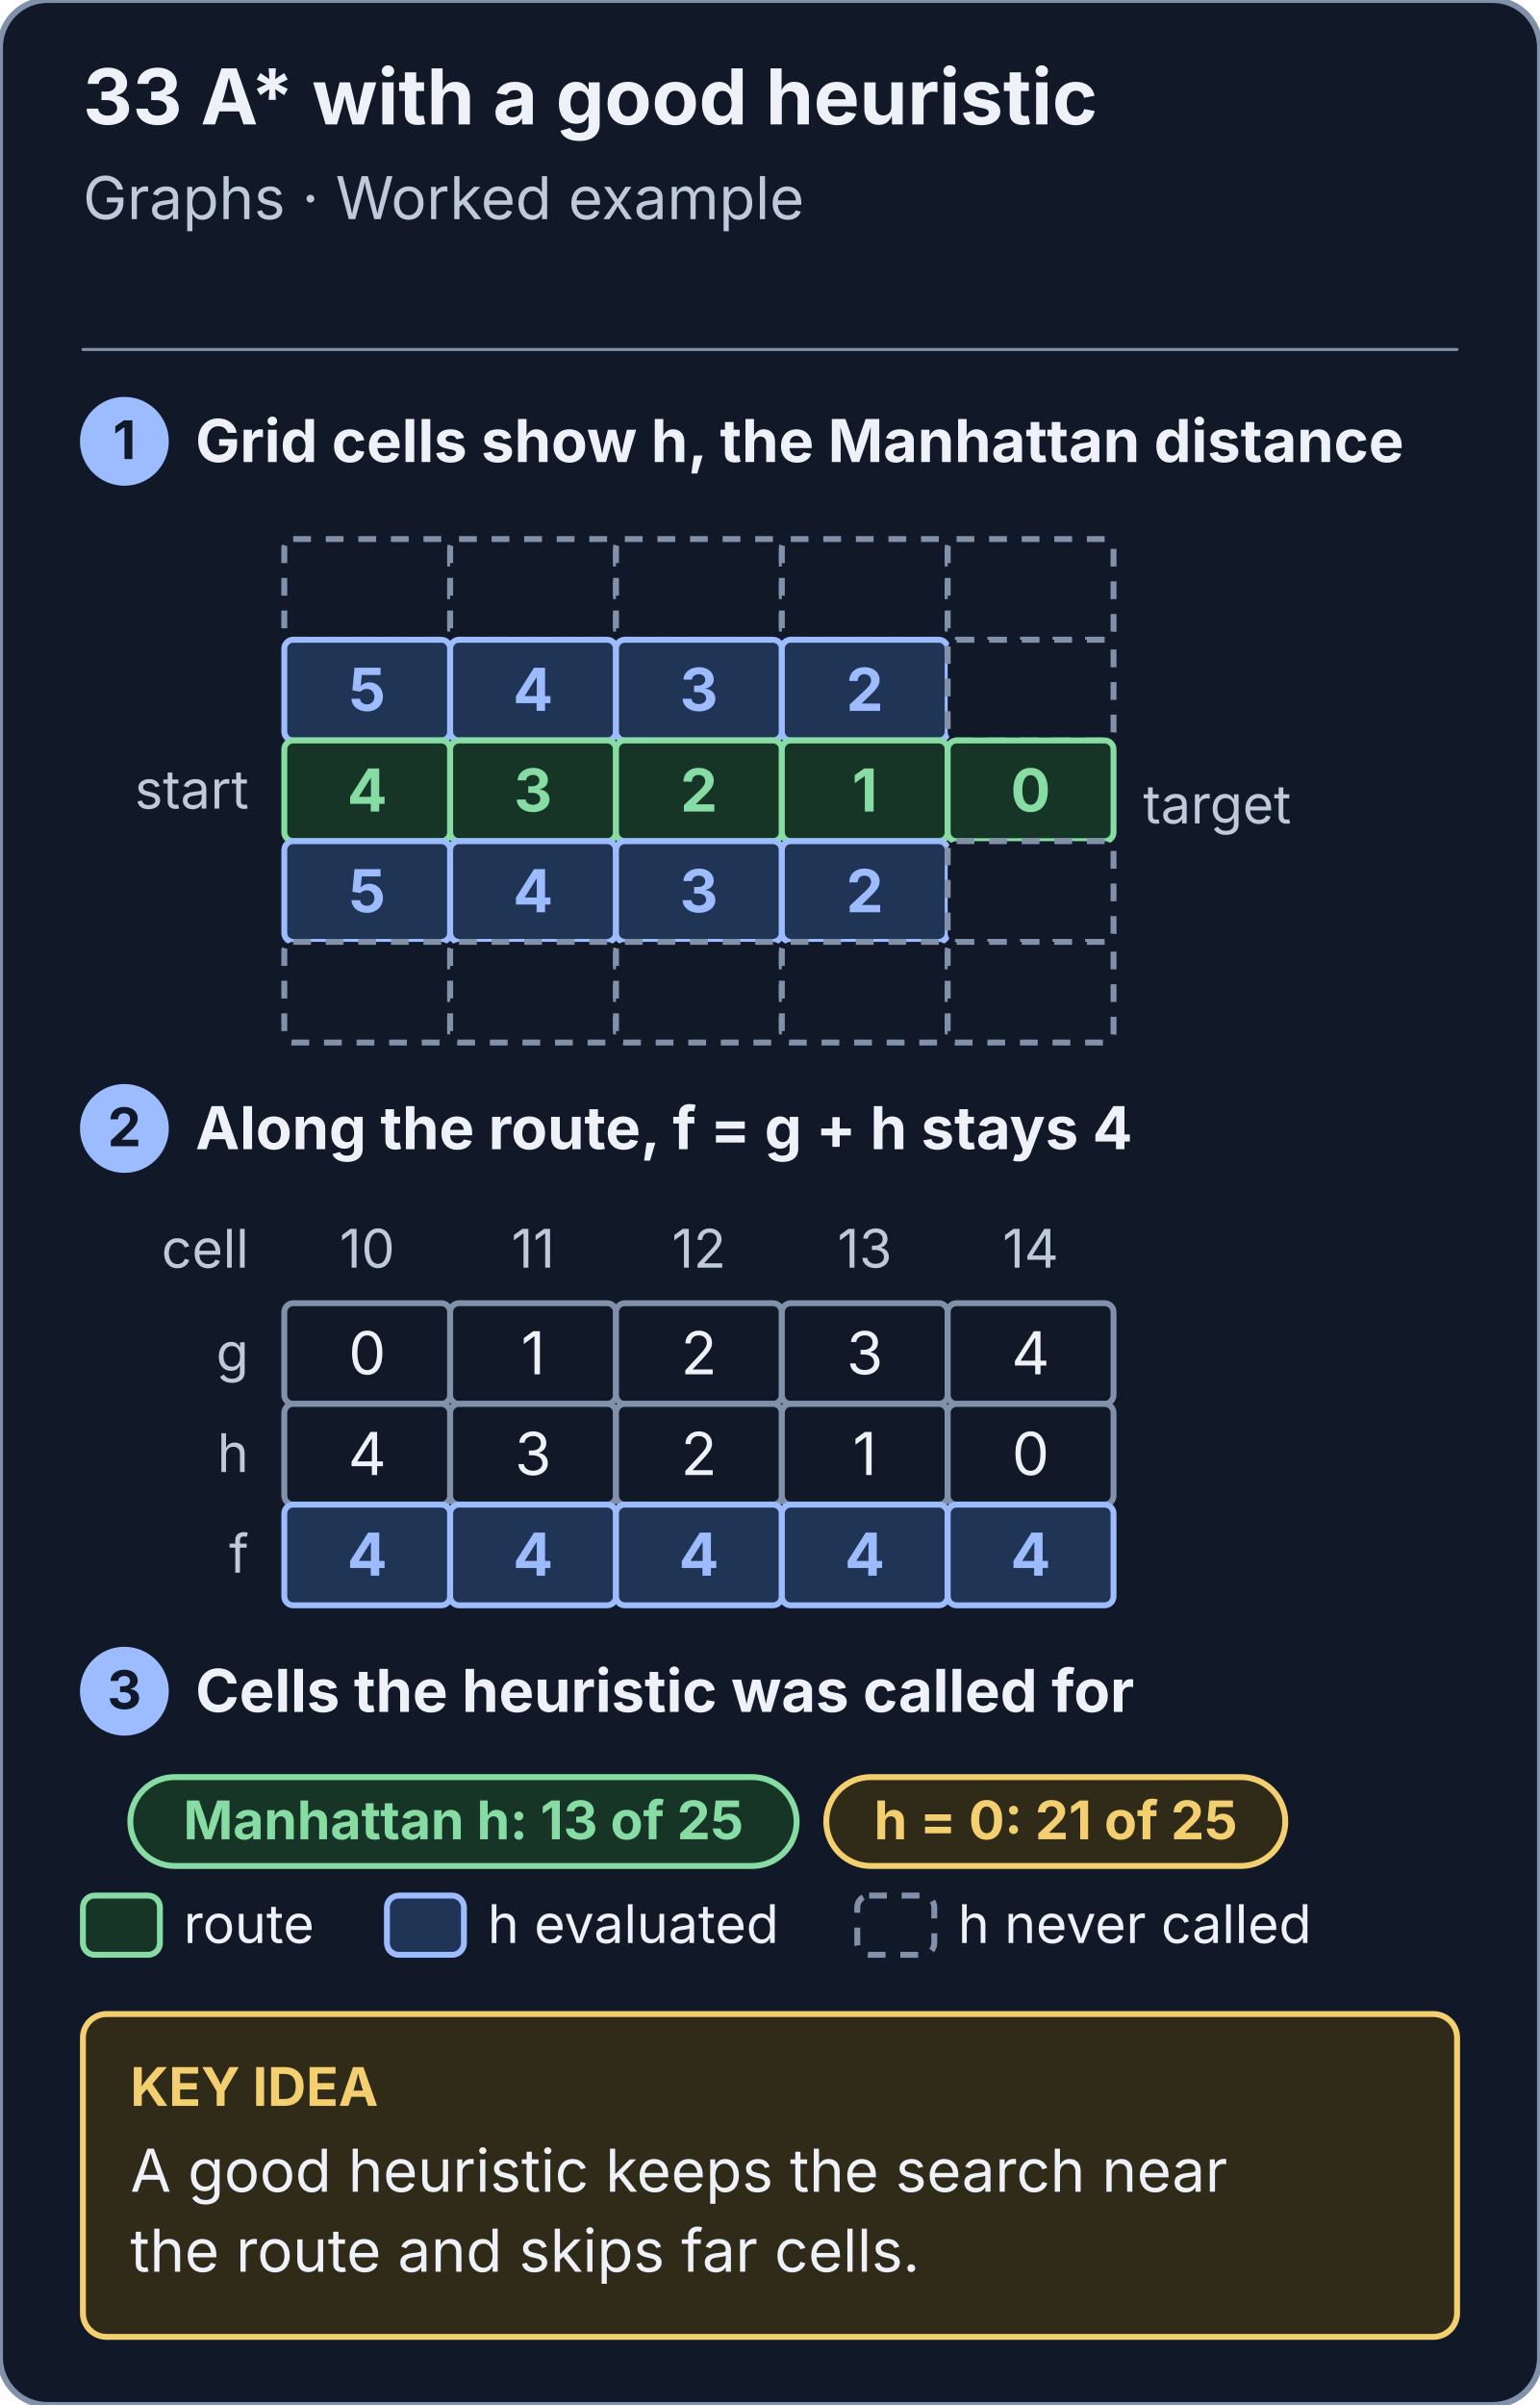
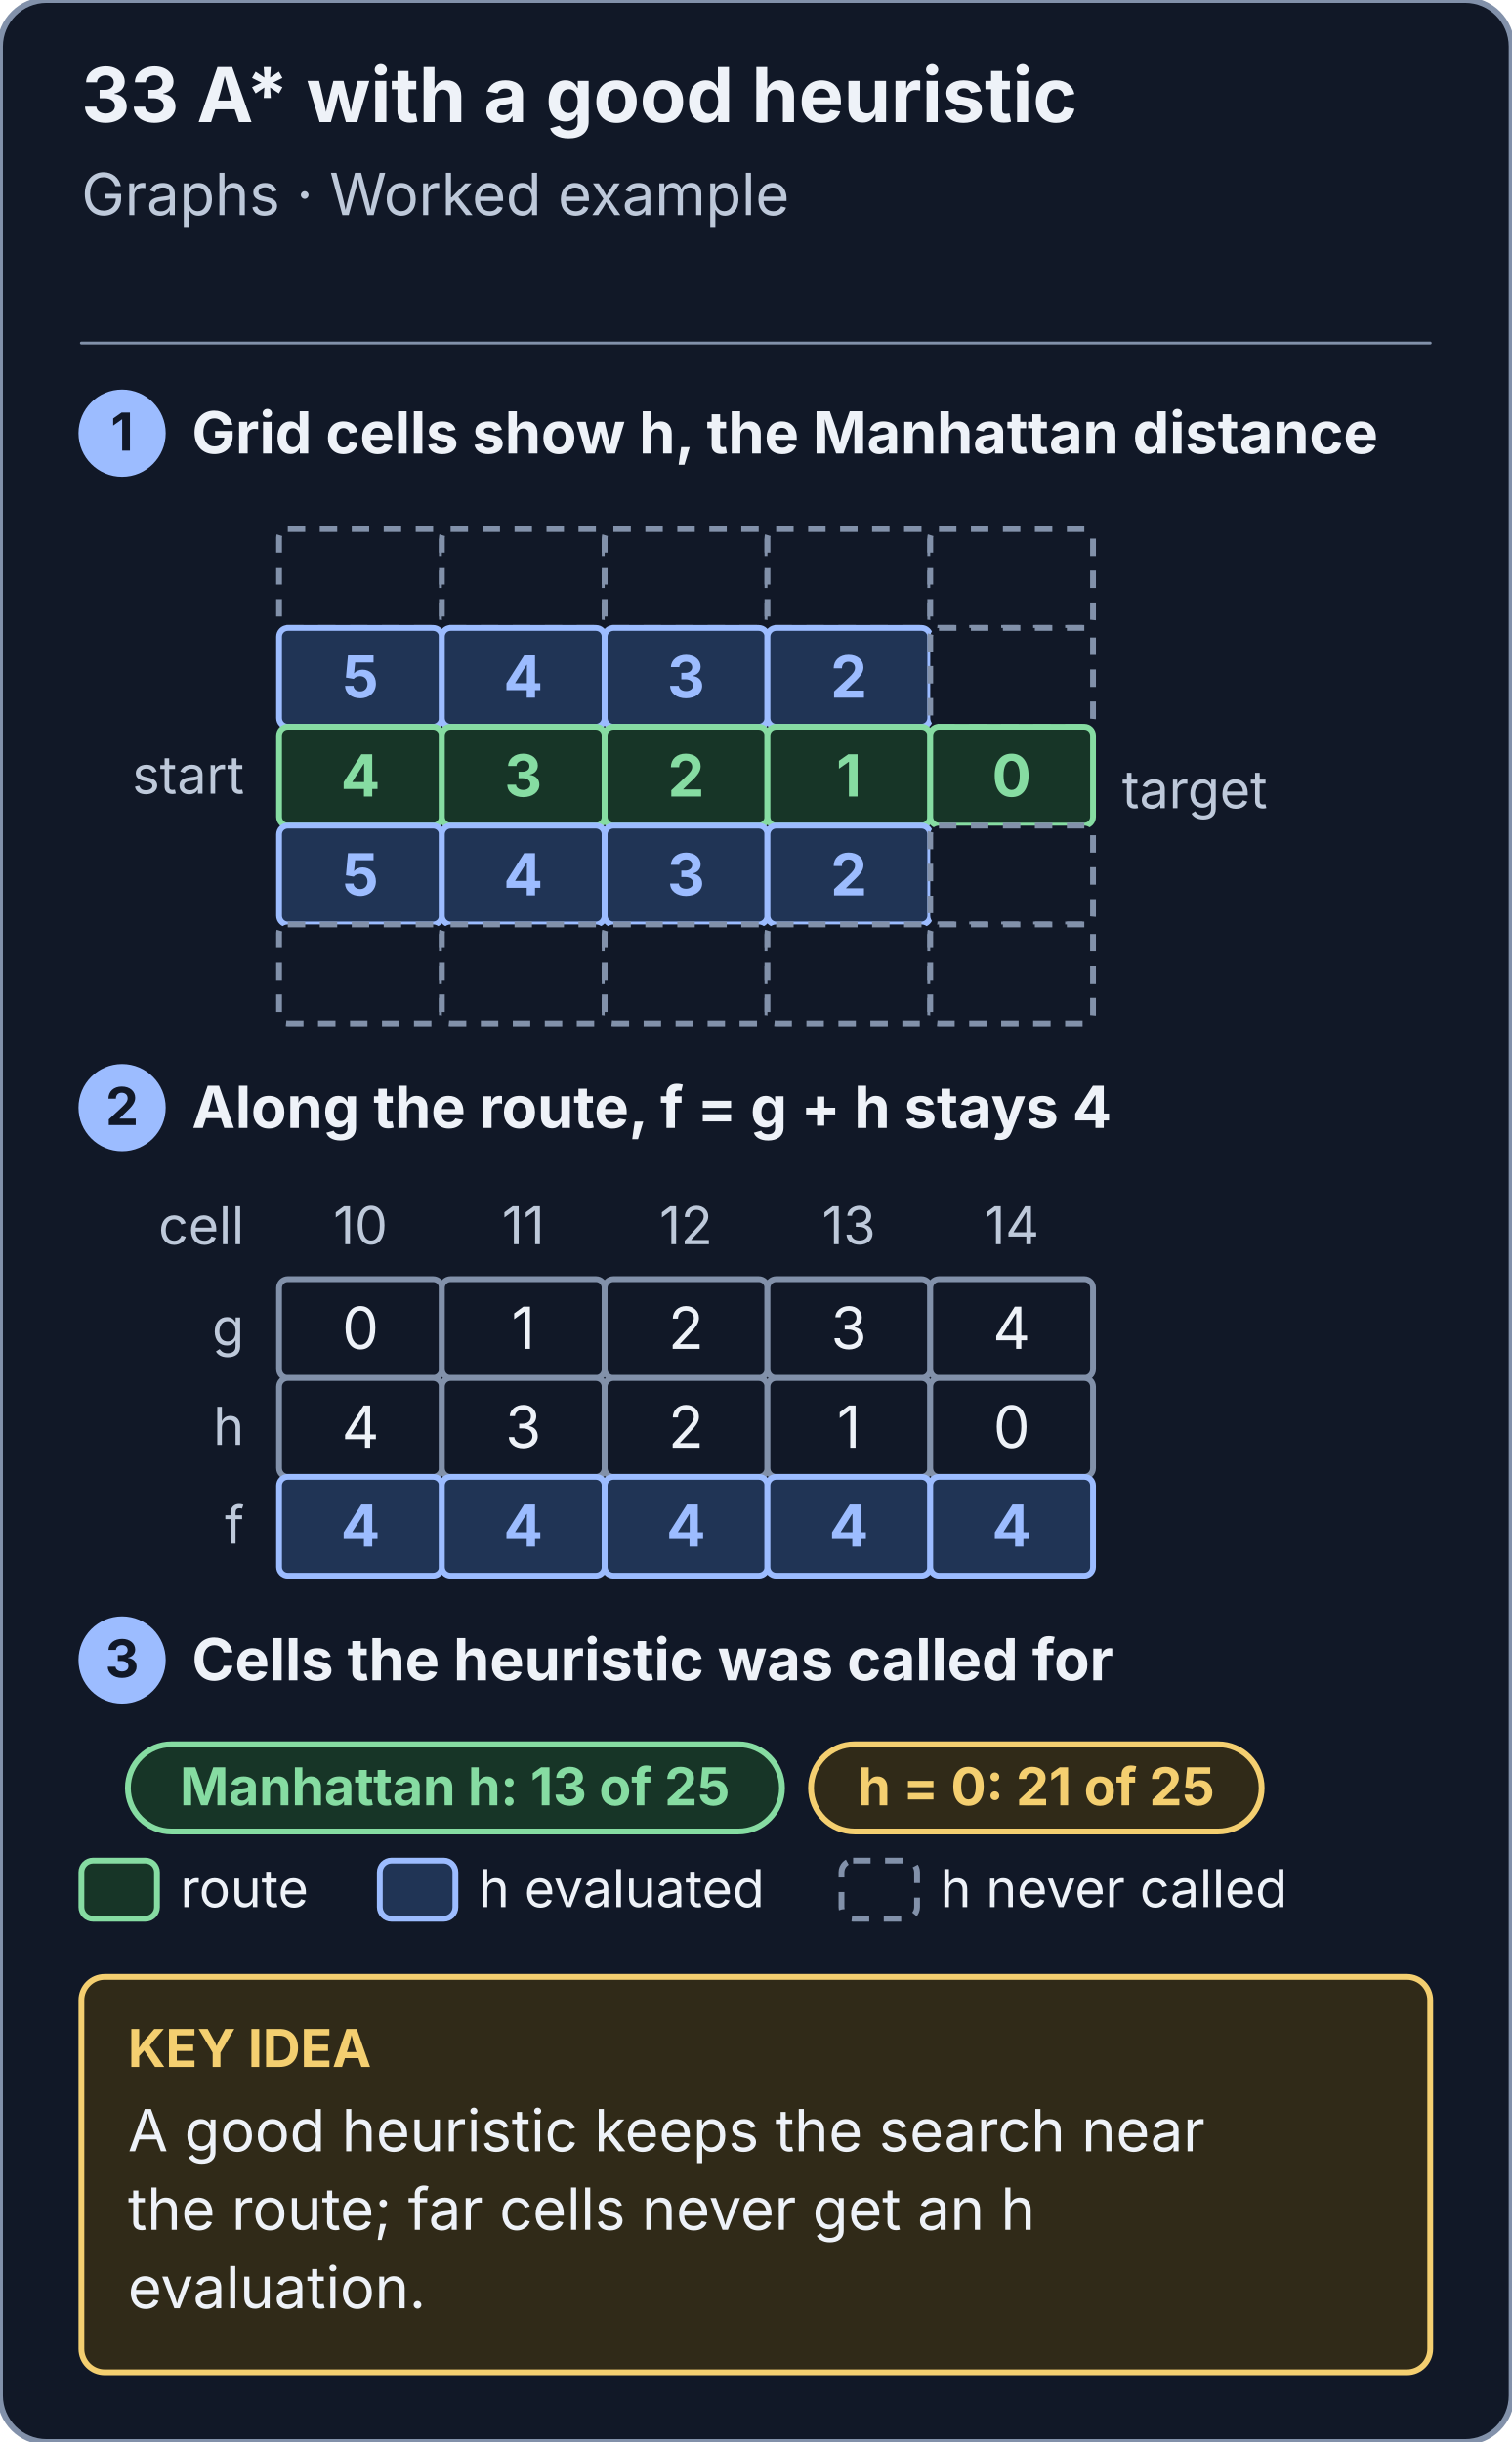
- <svg xmlns="http://www.w3.org/2000/svg" viewBox="0 0 520 812" width="520" height="812" role="img" aria-labelledby="title desc">
+ <svg xmlns="http://www.w3.org/2000/svg" viewBox="0 0 520 840" width="520" height="840" role="img" aria-labelledby="title desc">
  <style>text{font-family:system-ui,-apple-system,BlinkMacSystemFont,"Segoe UI",sans-serif} line,path{stroke-linecap:round;stroke-linejoin:round}</style>
  <defs>
    <marker id="astar-heuristic-paper-arrow" markerWidth="9" markerHeight="9" refX="8" refY="4" orient="auto" markerUnits="userSpaceOnUse">
      <path d="M 0 0 L 8 4 L 0 8 Z" fill="#111827" />
    </marker>
    <marker id="astar-heuristic-ink-arrow" markerWidth="9" markerHeight="9" refX="8" refY="4" orient="auto" markerUnits="userSpaceOnUse">
      <path d="M 0 0 L 8 4 L 0 8 Z" fill="#eef2f8" />
    </marker>
    <marker id="astar-heuristic-muted-arrow" markerWidth="9" markerHeight="9" refX="8" refY="4" orient="auto" markerUnits="userSpaceOnUse">
      <path d="M 0 0 L 8 4 L 0 8 Z" fill="#bec9da" />
    </marker>
    <marker id="astar-heuristic-line-arrow" markerWidth="9" markerHeight="9" refX="8" refY="4" orient="auto" markerUnits="userSpaceOnUse">
      <path d="M 0 0 L 8 4 L 0 8 Z" fill="#8291aa" />
    </marker>
    <marker id="astar-heuristic-blue-arrow" markerWidth="9" markerHeight="9" refX="8" refY="4" orient="auto" markerUnits="userSpaceOnUse">
      <path d="M 0 0 L 8 4 L 0 8 Z" fill="#9cbcff" />
    </marker>
    <marker id="astar-heuristic-soft-arrow" markerWidth="9" markerHeight="9" refX="8" refY="4" orient="auto" markerUnits="userSpaceOnUse">
      <path d="M 0 0 L 8 4 L 0 8 Z" fill="#203455" />
    </marker>
    <marker id="astar-heuristic-note-arrow" markerWidth="9" markerHeight="9" refX="8" refY="4" orient="auto" markerUnits="userSpaceOnUse">
      <path d="M 0 0 L 8 4 L 0 8 Z" fill="#302a18" />
    </marker>
    <marker id="astar-heuristic-gold-arrow" markerWidth="9" markerHeight="9" refX="8" refY="4" orient="auto" markerUnits="userSpaceOnUse">
      <path d="M 0 0 L 8 4 L 0 8 Z" fill="#f4cf70" />
    </marker>
    <marker id="astar-heuristic-red-arrow" markerWidth="9" markerHeight="9" refX="8" refY="4" orient="auto" markerUnits="userSpaceOnUse">
      <path d="M 0 0 L 8 4 L 0 8 Z" fill="#ffaaa1" />
    </marker>
    <marker id="astar-heuristic-panel-arrow" markerWidth="9" markerHeight="9" refX="8" refY="4" orient="auto" markerUnits="userSpaceOnUse">
      <path d="M 0 0 L 8 4 L 0 8 Z" fill="#192333" />
    </marker>
    <marker id="astar-heuristic-green-arrow" markerWidth="9" markerHeight="9" refX="8" refY="4" orient="auto" markerUnits="userSpaceOnUse">
      <path d="M 0 0 L 8 4 L 0 8 Z" fill="#86dca2" />
    </marker>
    <marker id="astar-heuristic-mint-arrow" markerWidth="9" markerHeight="9" refX="8" refY="4" orient="auto" markerUnits="userSpaceOnUse">
      <path d="M 0 0 L 8 4 L 0 8 Z" fill="#173527" />
    </marker>
    <marker id="astar-heuristic-violet-arrow" markerWidth="9" markerHeight="9" refX="8" refY="4" orient="auto" markerUnits="userSpaceOnUse">
      <path d="M 0 0 L 8 4 L 0 8 Z" fill="#cdb6ff" />
    </marker>
    <marker id="astar-heuristic-lilac-arrow" markerWidth="9" markerHeight="9" refX="8" refY="4" orient="auto" markerUnits="userSpaceOnUse">
      <path d="M 0 0 L 8 4 L 0 8 Z" fill="#2a2346" />
    </marker>
    <marker id="astar-heuristic-rose-arrow" markerWidth="9" markerHeight="9" refX="8" refY="4" orient="auto" markerUnits="userSpaceOnUse">
      <path d="M 0 0 L 8 4 L 0 8 Z" fill="#3d1f22" />
    </marker>
  </defs>
-   <rect x="0" y="0" width="520" height="812" rx="16" fill="#111827" stroke="#8291aa" stroke-width="2" />
+   <rect x="0" y="0" width="520" height="840" rx="16" fill="#111827" stroke="#8291aa" stroke-width="2" />
  <text x="28" y="42" font-size="26" fill="#eef2f8" text-anchor="start" font-weight="700">33  A* with a good heuristic</text>
  <text x="28" y="74" font-size="20" fill="#bec9da" text-anchor="start" font-weight="400">Graphs · Worked example</text>
  <line x1="28" y1="118" x2="492" y2="118" stroke="#8291aa" stroke-width="1" />
  <circle cx="42" cy="149" r="14" fill="#9cbcff" stroke="#9cbcff" stroke-width="2" />
  <text x="42" y="155" font-size="18" fill="#111827" text-anchor="middle" font-weight="700">1</text>
  <text x="66" y="156" font-size="20" fill="#eef2f8" text-anchor="start" font-weight="700">Grid cells show h, the Manhattan distance</text>
  <text x="84" y="205.0" font-size="18" fill="#bec9da" text-anchor="end" font-weight="400" />
  <rect x="96" y="182" width="56" height="34" rx="3" fill="#111827" stroke="#8291aa" stroke-width="2" stroke-dasharray="6 5" />
  <rect x="152" y="182" width="56" height="34" rx="3" fill="#111827" stroke="#8291aa" stroke-width="2" stroke-dasharray="6 5" />
  <rect x="208" y="182" width="56" height="34" rx="3" fill="#111827" stroke="#8291aa" stroke-width="2" stroke-dasharray="6 5" />
  <rect x="264" y="182" width="56" height="34" rx="3" fill="#111827" stroke="#8291aa" stroke-width="2" stroke-dasharray="6 5" />
  <rect x="320" y="182" width="56" height="34" rx="3" fill="#111827" stroke="#8291aa" stroke-width="2" stroke-dasharray="6 5" />
  <text x="84" y="239.0" font-size="18" fill="#bec9da" text-anchor="end" font-weight="400" />
  <rect x="96" y="216" width="56" height="34" rx="3" fill="#203455" stroke="#9cbcff" stroke-width="2" />
  <text x="124.0" y="240.0" font-size="20" fill="#9cbcff" text-anchor="middle" font-weight="700">5</text>
  <rect x="152" y="216" width="56" height="34" rx="3" fill="#203455" stroke="#9cbcff" stroke-width="2" />
  <text x="180.0" y="240.0" font-size="20" fill="#9cbcff" text-anchor="middle" font-weight="700">4</text>
  <rect x="208" y="216" width="56" height="34" rx="3" fill="#203455" stroke="#9cbcff" stroke-width="2" />
  <text x="236.0" y="240.0" font-size="20" fill="#9cbcff" text-anchor="middle" font-weight="700">3</text>
  <rect x="264" y="216" width="56" height="34" rx="3" fill="#203455" stroke="#9cbcff" stroke-width="2" />
  <text x="292.0" y="240.0" font-size="20" fill="#9cbcff" text-anchor="middle" font-weight="700">2</text>
  <rect x="320" y="216" width="56" height="34" rx="3" fill="#111827" stroke="#8291aa" stroke-width="2" stroke-dasharray="6 5" />
  <text x="84" y="273.0" font-size="18" fill="#bec9da" text-anchor="end" font-weight="400">start</text>
  <rect x="96" y="250" width="56" height="34" rx="3" fill="#173527" stroke="#86dca2" stroke-width="2" />
  <text x="124.0" y="274.0" font-size="20" fill="#86dca2" text-anchor="middle" font-weight="700">4</text>
  <rect x="152" y="250" width="56" height="34" rx="3" fill="#173527" stroke="#86dca2" stroke-width="2" />
  <text x="180.0" y="274.0" font-size="20" fill="#86dca2" text-anchor="middle" font-weight="700">3</text>
  <rect x="208" y="250" width="56" height="34" rx="3" fill="#173527" stroke="#86dca2" stroke-width="2" />
  <text x="236.0" y="274.0" font-size="20" fill="#86dca2" text-anchor="middle" font-weight="700">2</text>
  <rect x="264" y="250" width="56" height="34" rx="3" fill="#173527" stroke="#86dca2" stroke-width="2" />
  <text x="292.0" y="274.0" font-size="20" fill="#86dca2" text-anchor="middle" font-weight="700">1</text>
  <rect x="320" y="250" width="56" height="34" rx="3" fill="#173527" stroke="#86dca2" stroke-width="2" />
  <text x="348.0" y="274.0" font-size="20" fill="#86dca2" text-anchor="middle" font-weight="700">0</text>
  <text x="84" y="307.0" font-size="18" fill="#bec9da" text-anchor="end" font-weight="400" />
  <rect x="96" y="284" width="56" height="34" rx="3" fill="#203455" stroke="#9cbcff" stroke-width="2" />
  <text x="124.0" y="308.0" font-size="20" fill="#9cbcff" text-anchor="middle" font-weight="700">5</text>
  <rect x="152" y="284" width="56" height="34" rx="3" fill="#203455" stroke="#9cbcff" stroke-width="2" />
  <text x="180.0" y="308.0" font-size="20" fill="#9cbcff" text-anchor="middle" font-weight="700">4</text>
  <rect x="208" y="284" width="56" height="34" rx="3" fill="#203455" stroke="#9cbcff" stroke-width="2" />
  <text x="236.0" y="308.0" font-size="20" fill="#9cbcff" text-anchor="middle" font-weight="700">3</text>
  <rect x="264" y="284" width="56" height="34" rx="3" fill="#203455" stroke="#9cbcff" stroke-width="2" />
  <text x="292.0" y="308.0" font-size="20" fill="#9cbcff" text-anchor="middle" font-weight="700">2</text>
  <rect x="320" y="284" width="56" height="34" rx="3" fill="#111827" stroke="#8291aa" stroke-width="2" stroke-dasharray="6 5" />
  <text x="84" y="341.0" font-size="18" fill="#bec9da" text-anchor="end" font-weight="400" />
  <rect x="96" y="318" width="56" height="34" rx="3" fill="#111827" stroke="#8291aa" stroke-width="2" stroke-dasharray="6 5" />
  <rect x="152" y="318" width="56" height="34" rx="3" fill="#111827" stroke="#8291aa" stroke-width="2" stroke-dasharray="6 5" />
  <rect x="208" y="318" width="56" height="34" rx="3" fill="#111827" stroke="#8291aa" stroke-width="2" stroke-dasharray="6 5" />
  <rect x="264" y="318" width="56" height="34" rx="3" fill="#111827" stroke="#8291aa" stroke-width="2" stroke-dasharray="6 5" />
  <rect x="320" y="318" width="56" height="34" rx="3" fill="#111827" stroke="#8291aa" stroke-width="2" stroke-dasharray="6 5" />
  <text x="386" y="278" font-size="18" fill="#bec9da" text-anchor="start" font-weight="400">target</text>
  <circle cx="42" cy="381" r="14" fill="#9cbcff" stroke="#9cbcff" stroke-width="2" />
  <text x="42" y="387" font-size="18" fill="#111827" text-anchor="middle" font-weight="700">2</text>
  <text x="66" y="388" font-size="20" fill="#eef2f8" text-anchor="start" font-weight="700">Along the route, f = g + h stays 4</text>
  <text x="124.0" y="428" font-size="18" fill="#bec9da" text-anchor="middle" font-weight="400">10</text>
  <text x="180.0" y="428" font-size="18" fill="#bec9da" text-anchor="middle" font-weight="400">11</text>
  <text x="236.0" y="428" font-size="18" fill="#bec9da" text-anchor="middle" font-weight="400">12</text>
  <text x="292.0" y="428" font-size="18" fill="#bec9da" text-anchor="middle" font-weight="400">13</text>
  <text x="348.0" y="428" font-size="18" fill="#bec9da" text-anchor="middle" font-weight="400">14</text>
  <text x="84" y="463.0" font-size="18" fill="#bec9da" text-anchor="end" font-weight="400">g</text>
  <rect x="96" y="440" width="56" height="34" rx="3" fill="#111827" stroke="#8291aa" stroke-width="2" />
  <text x="124.0" y="464.0" font-size="20" fill="#eef2f8" text-anchor="middle" font-weight="400">0</text>
  <rect x="152" y="440" width="56" height="34" rx="3" fill="#111827" stroke="#8291aa" stroke-width="2" />
  <text x="180.0" y="464.0" font-size="20" fill="#eef2f8" text-anchor="middle" font-weight="400">1</text>
  <rect x="208" y="440" width="56" height="34" rx="3" fill="#111827" stroke="#8291aa" stroke-width="2" />
  <text x="236.0" y="464.0" font-size="20" fill="#eef2f8" text-anchor="middle" font-weight="400">2</text>
  <rect x="264" y="440" width="56" height="34" rx="3" fill="#111827" stroke="#8291aa" stroke-width="2" />
  <text x="292.0" y="464.0" font-size="20" fill="#eef2f8" text-anchor="middle" font-weight="400">3</text>
  <rect x="320" y="440" width="56" height="34" rx="3" fill="#111827" stroke="#8291aa" stroke-width="2" />
  <text x="348.0" y="464.0" font-size="20" fill="#eef2f8" text-anchor="middle" font-weight="400">4</text>
  <text x="84" y="497.0" font-size="18" fill="#bec9da" text-anchor="end" font-weight="400">h</text>
  <rect x="96" y="474" width="56" height="34" rx="3" fill="#111827" stroke="#8291aa" stroke-width="2" />
  <text x="124.0" y="498.0" font-size="20" fill="#eef2f8" text-anchor="middle" font-weight="400">4</text>
  <rect x="152" y="474" width="56" height="34" rx="3" fill="#111827" stroke="#8291aa" stroke-width="2" />
  <text x="180.0" y="498.0" font-size="20" fill="#eef2f8" text-anchor="middle" font-weight="400">3</text>
  <rect x="208" y="474" width="56" height="34" rx="3" fill="#111827" stroke="#8291aa" stroke-width="2" />
  <text x="236.0" y="498.0" font-size="20" fill="#eef2f8" text-anchor="middle" font-weight="400">2</text>
  <rect x="264" y="474" width="56" height="34" rx="3" fill="#111827" stroke="#8291aa" stroke-width="2" />
  <text x="292.0" y="498.0" font-size="20" fill="#eef2f8" text-anchor="middle" font-weight="400">1</text>
  <rect x="320" y="474" width="56" height="34" rx="3" fill="#111827" stroke="#8291aa" stroke-width="2" />
  <text x="348.0" y="498.0" font-size="20" fill="#eef2f8" text-anchor="middle" font-weight="400">0</text>
  <text x="84" y="531.0" font-size="18" fill="#bec9da" text-anchor="end" font-weight="400">f</text>
  <rect x="96" y="508" width="56" height="34" rx="3" fill="#203455" stroke="#9cbcff" stroke-width="2" />
  <text x="124.0" y="532.0" font-size="20" fill="#9cbcff" text-anchor="middle" font-weight="700">4</text>
  <rect x="152" y="508" width="56" height="34" rx="3" fill="#203455" stroke="#9cbcff" stroke-width="2" />
  <text x="180.0" y="532.0" font-size="20" fill="#9cbcff" text-anchor="middle" font-weight="700">4</text>
  <rect x="208" y="508" width="56" height="34" rx="3" fill="#203455" stroke="#9cbcff" stroke-width="2" />
  <text x="236.0" y="532.0" font-size="20" fill="#9cbcff" text-anchor="middle" font-weight="700">4</text>
  <rect x="264" y="508" width="56" height="34" rx="3" fill="#203455" stroke="#9cbcff" stroke-width="2" />
  <text x="292.0" y="532.0" font-size="20" fill="#9cbcff" text-anchor="middle" font-weight="700">4</text>
  <rect x="320" y="508" width="56" height="34" rx="3" fill="#203455" stroke="#9cbcff" stroke-width="2" />
  <text x="348.0" y="532.0" font-size="20" fill="#9cbcff" text-anchor="middle" font-weight="700">4</text>
  <text x="84" y="428" font-size="18" fill="#bec9da" text-anchor="end" font-weight="400">cell</text>
  <circle cx="42" cy="571" r="14" fill="#9cbcff" stroke="#9cbcff" stroke-width="2" />
  <text x="42" y="577" font-size="18" fill="#111827" text-anchor="middle" font-weight="700">3</text>
  <text x="66" y="578" font-size="20" fill="#eef2f8" text-anchor="start" font-weight="700">Cells the heuristic was called for</text>
  <rect x="44" y="600" width="225" height="30" rx="15" fill="#173527" stroke="#86dca2" stroke-width="2" />
  <text x="156.5" y="621" font-size="18" fill="#86dca2" text-anchor="middle" font-weight="700">Manhattan h: 13 of 25</text>
  <rect x="279" y="600" width="155" height="30" rx="15" fill="#302a18" stroke="#f4cf70" stroke-width="2" />
  <text x="356.5" y="621" font-size="18" fill="#f4cf70" text-anchor="middle" font-weight="700">h = 0: 21 of 25</text>
  <rect x="28" y="640" width="26" height="20" rx="4" fill="#173527" stroke="#86dca2" stroke-width="2" />
  <text x="62" y="656" font-size="18" fill="#eef2f8" text-anchor="start" font-weight="400">route</text>
  <rect x="130.656" y="640" width="26" height="20" rx="4" fill="#203455" stroke="#9cbcff" stroke-width="2" />
  <text x="164.656" y="656" font-size="18" fill="#eef2f8" text-anchor="start" font-weight="400">h evaluated</text>
  <rect x="289.472" y="640" width="26" height="20" rx="4" fill="#111827" stroke="#8291aa" stroke-width="2" stroke-dasharray="6 5" />
  <text x="323.472" y="656" font-size="18" fill="#eef2f8" text-anchor="start" font-weight="400">h never called</text>
-   <rect x="28" y="680" width="464" height="109" rx="8" fill="#302a18" stroke="#f4cf70" stroke-width="2" />
+   <rect x="28" y="680" width="464" height="136" rx="8" fill="#302a18" stroke="#f4cf70" stroke-width="2" />
  <text x="44" y="711" font-size="18" fill="#f4cf70" text-anchor="start" font-weight="700">KEY IDEA</text>
  <text x="44" y="740" font-size="20" fill="#eef2f8" text-anchor="start" font-weight="400">A good heuristic keeps the search near</text>
-   <text x="44" y="767" font-size="20" fill="#eef2f8" text-anchor="start" font-weight="400">the route and skips far cells.</text>
+   <text x="44" y="767" font-size="20" fill="#eef2f8" text-anchor="start" font-weight="400">the route; far cells never get an h</text>
+   <text x="44" y="794" font-size="20" fill="#eef2f8" text-anchor="start" font-weight="400">evaluation.</text>
</svg>
